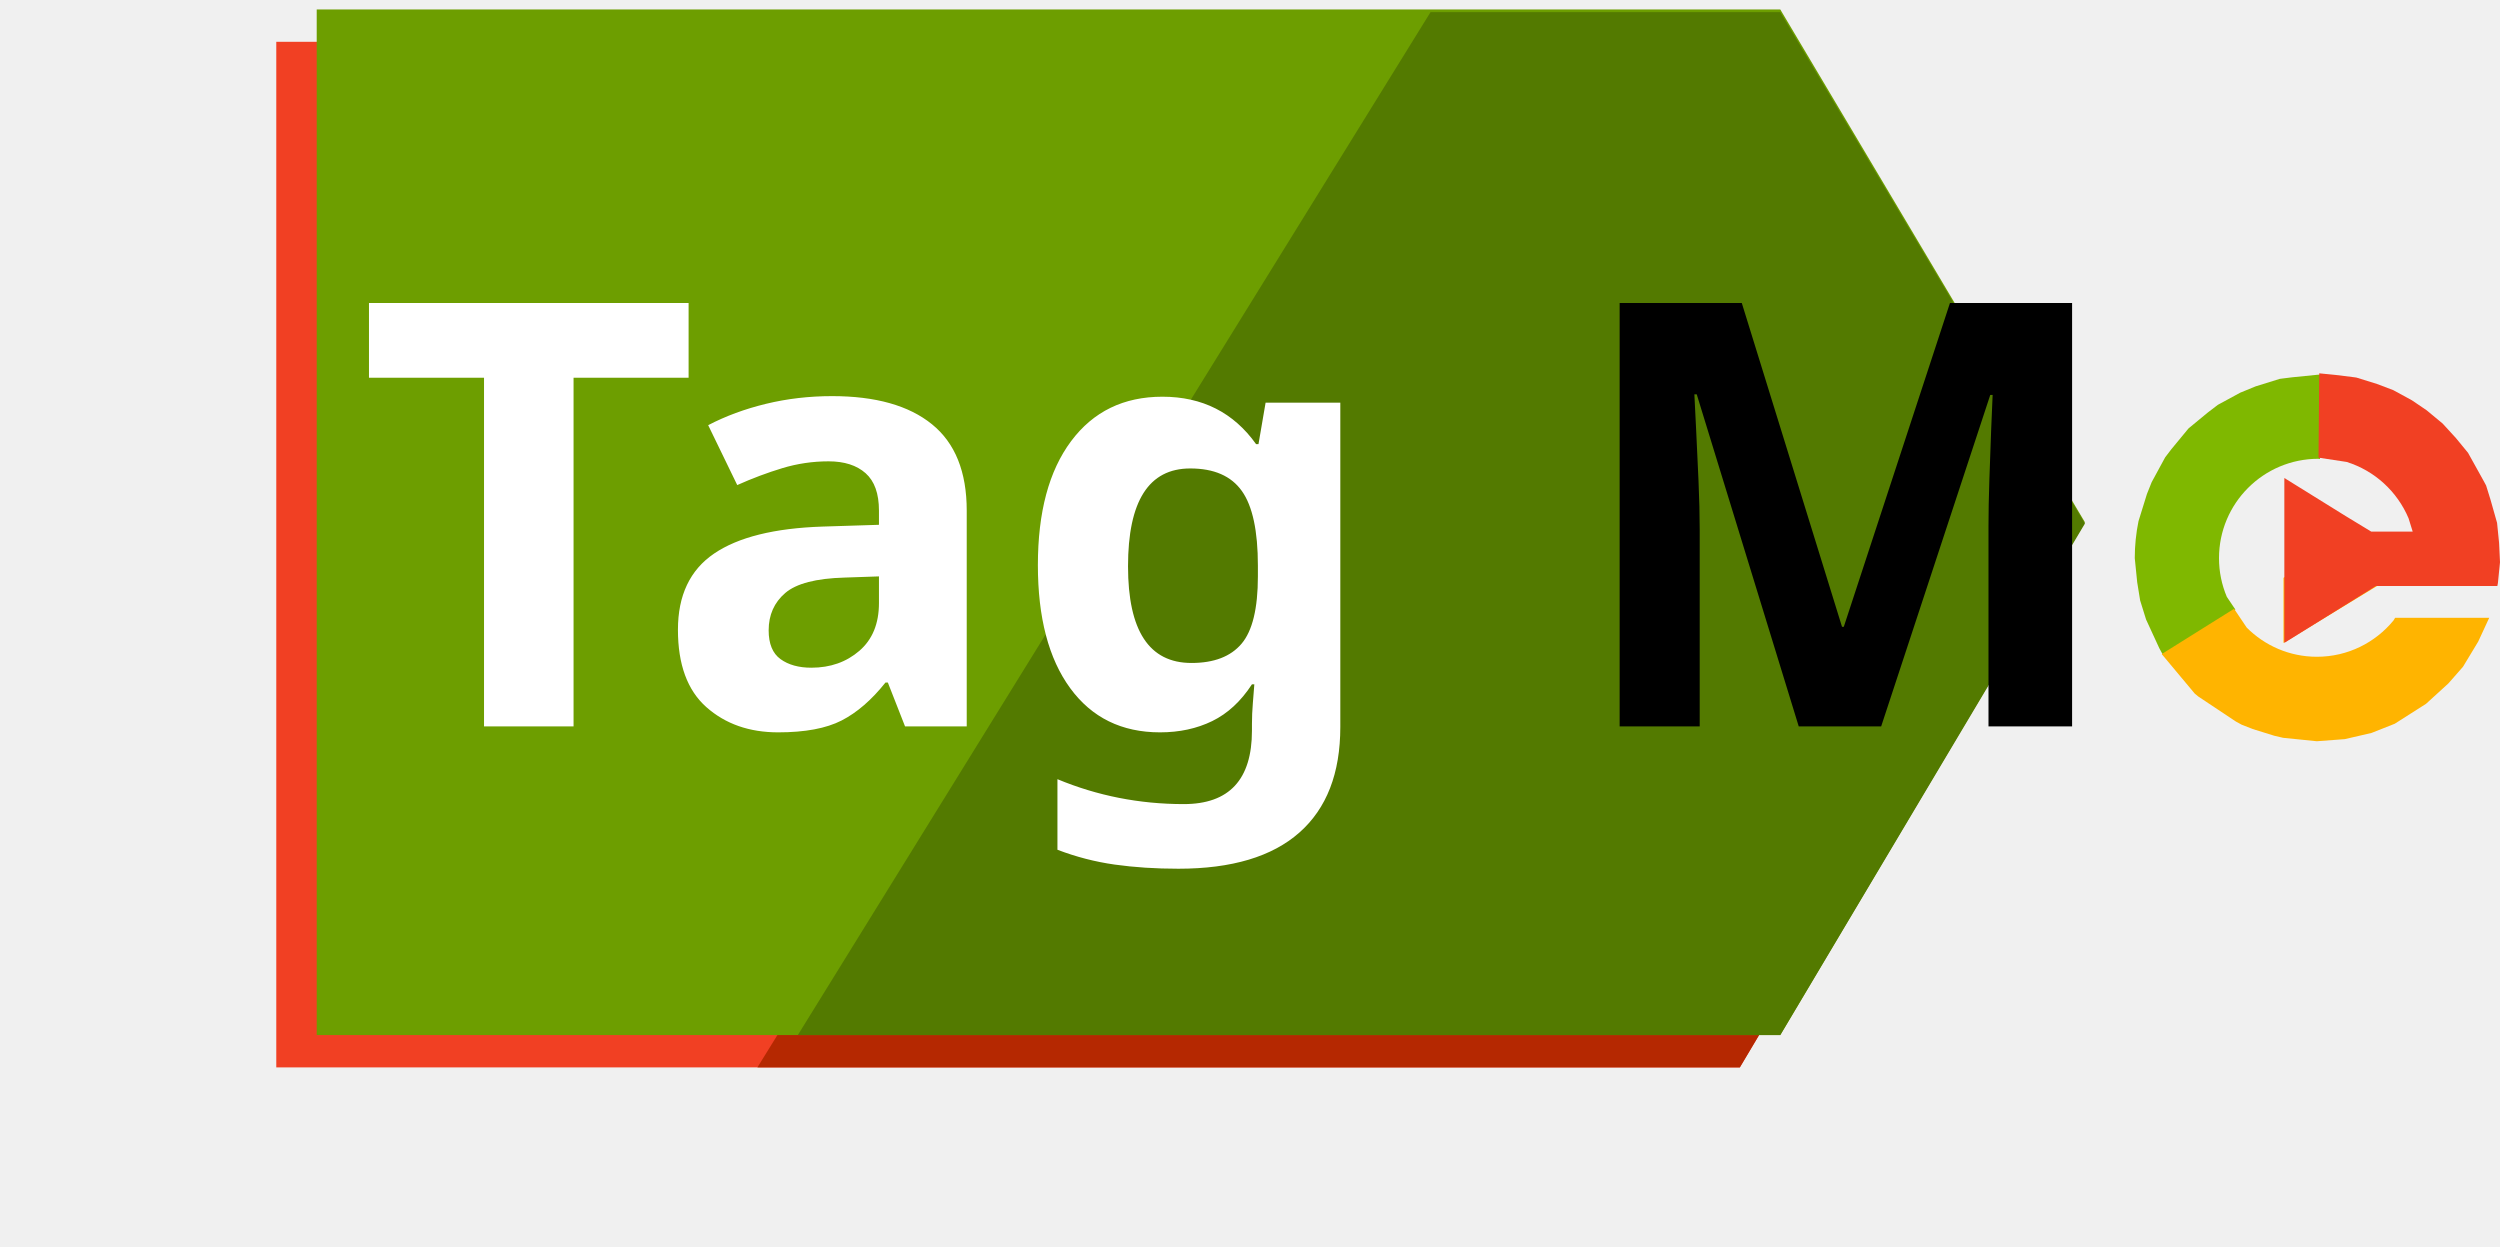
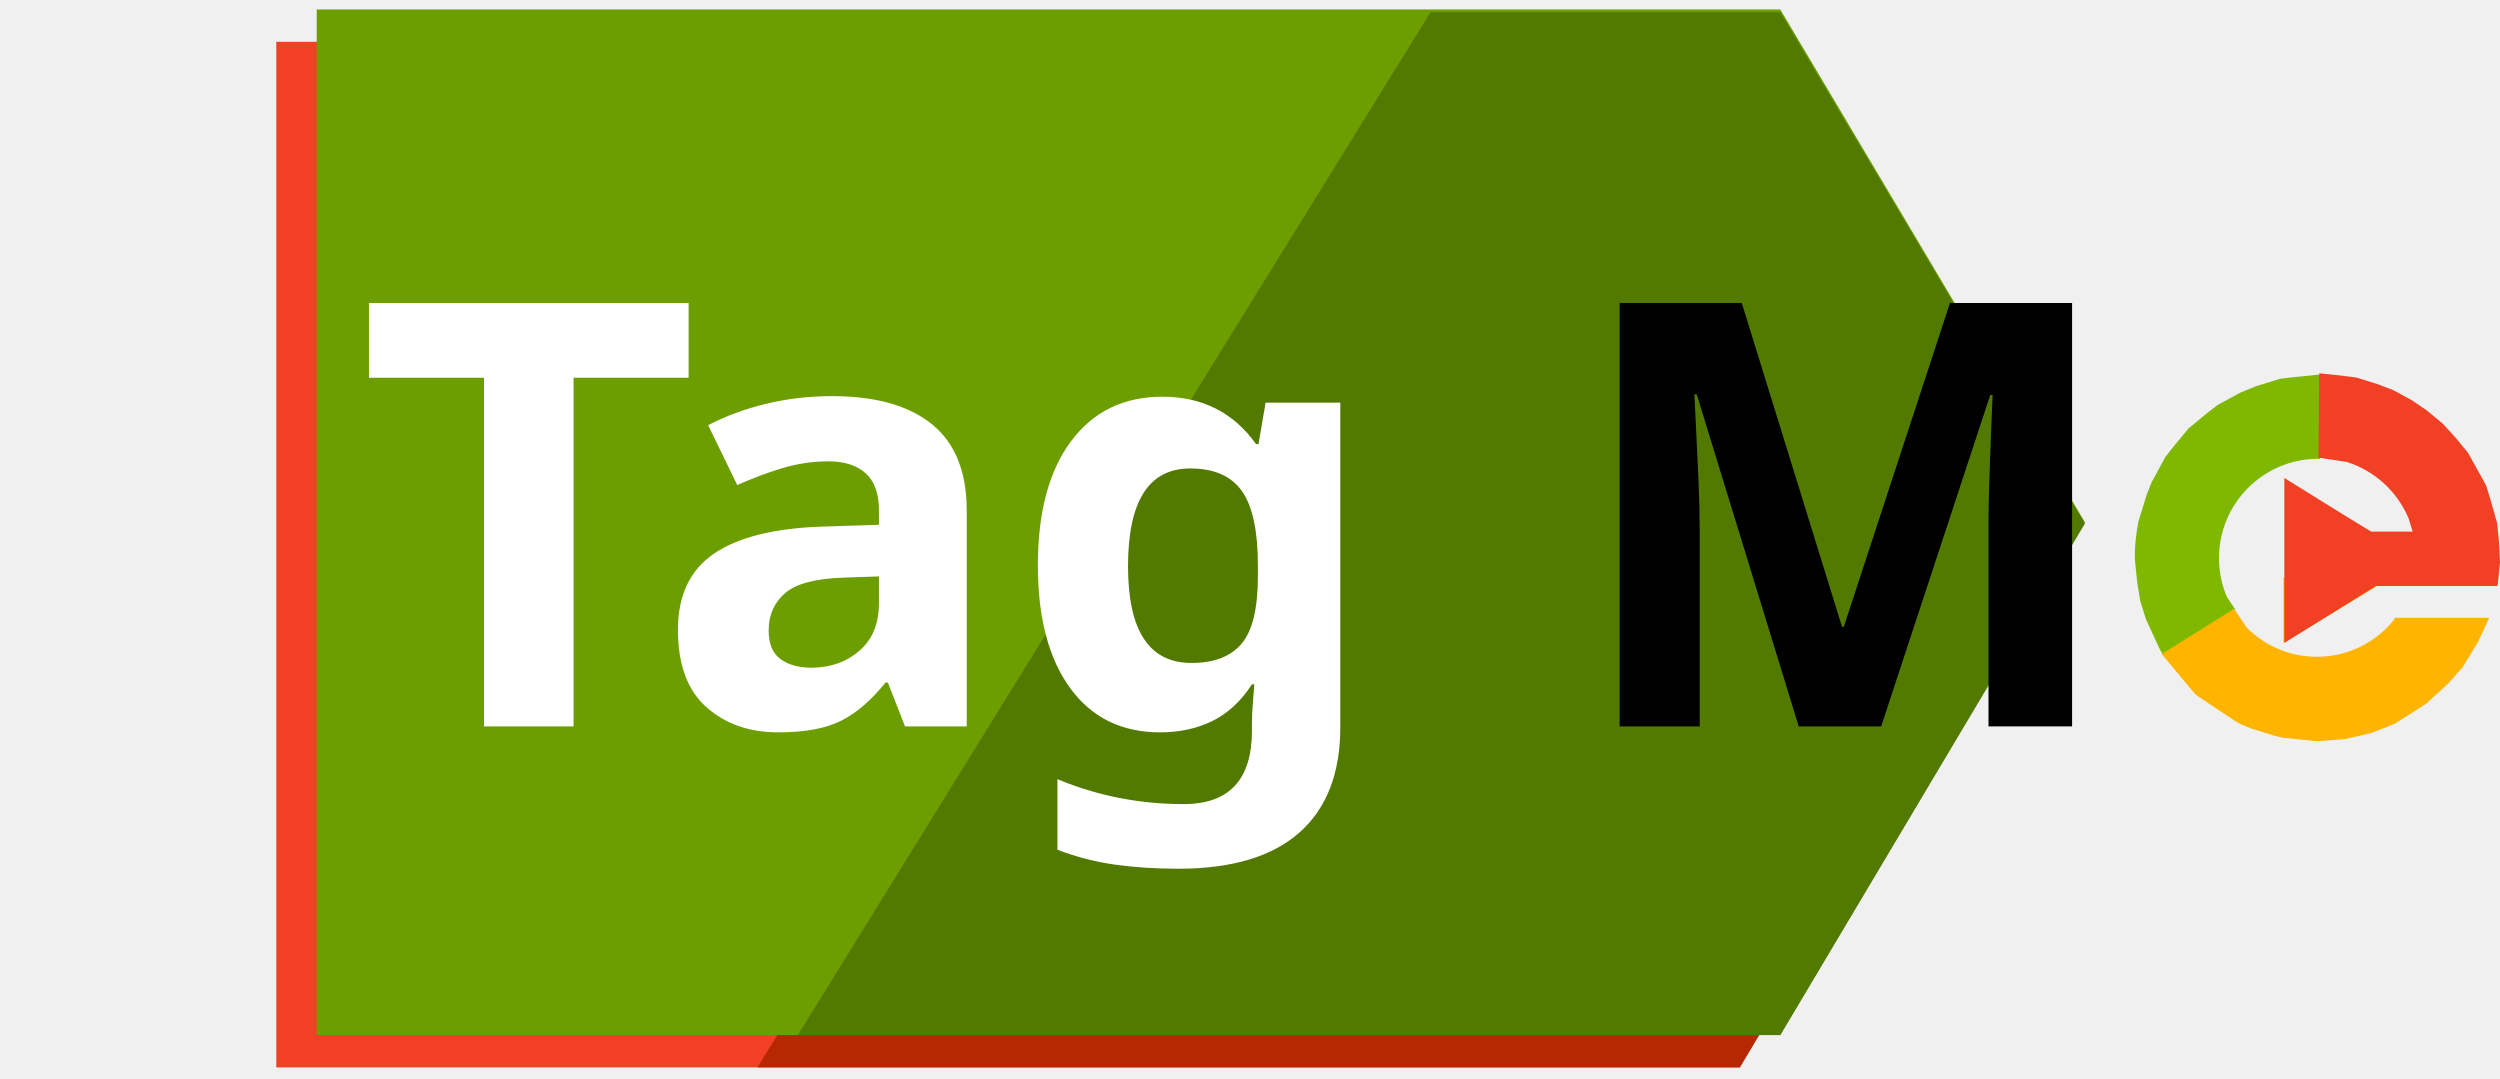
- <svg xmlns="http://www.w3.org/2000/svg" width="1855" height="925" xml:space="preserve" overflow="hidden">
+ <svg xmlns="http://www.w3.org/2000/svg" width="1855" height="800" xml:space="preserve" overflow="hidden">
  <g transform="translate(-387 -1246)">
    <path d="M2082.41 1601.94 2108.11 1617.52 2107.71 1659.42 2082.41 1675.28ZM2107.19 1524 2109 1524.18 2108.41 1586.6 2107.19 1586.42C2066.5 1586.42 2033.5 1619.43 2033.5 1660.16 2033.5 1670.34 2035.57 1680.04 2039.3 1688.86L2045.67 1698.32 1991.93 1732 1989.16 1726.89 1979.39 1705.69 1974.99 1691.55 1972.79 1677.95 1971 1660.16C1971 1650.76 1971.95 1641.58 1973.77 1632.72L1980.03 1612.53 1983.54 1603.77 1993.54 1585.36 1998.2 1579.25 2010.89 1563.88 2025.23 1552.05 2032.69 1546.36 2049.32 1537.34 2060.72 1532.67 2078.69 1527.09 2088.02 1525.93Z" fill="#7FB800" fill-rule="evenodd" />
    <path d="M2044.69 1697.71 2054.04 1711.64C2067.37 1725.03 2085.79 1733.32 2106.14 1733.32 2129.02 1733.32 2149.47 1722.83 2162.99 1706.38L2164.17 1704.42 2234 1704.42 2225.81 1722.09 2214.54 1740.74 2203.72 1753.08 2187.13 1768.22 2163.9 1783.02 2147.1 1789.67 2146.53 1789.88 2126.96 1794.41 2126.86 1794.43 2106.14 1796 2081.07 1793.46 2074.58 1791.94 2058.52 1786.94 2050.31 1783.72 2046.06 1781.4 2018.12 1762.81 2015.5 1760.64 1991 1731.32ZM2106.52 1659 2177.98 1680.73 2176.3 1680.73 2176.3 1680.73 2150.88 1680.73 2081.35 1723.06 2081.35 1674.76Z" fill="#FFB400" fill-rule="evenodd" />
    <path d="M2107.86 1523 2122.33 1524.46 2135.38 1526.13 2150.75 1530.91 2162.78 1535.47 2176.67 1543.04 2187.48 1550.37 2199.4 1560.24 2209.29 1571.04 2218.28 1581.99 2229.49 1602.17 2231.69 1606.23 2234.95 1616.76 2239.83 1633.98 2241.31 1648.78 2242 1663.15 2240.45 1678.62 2240.04 1680.79 2214.65 1680.79 2214.65 1680.79 2149.97 1680.79 2082 1723 2082 1600.68 2127.4 1628.87 2146.42 1640.44 2177.21 1640.44 2174.16 1630.59C2165.78 1610.69 2148.97 1595.24 2128.23 1588.76L2107.36 1585.59Z" fill="#F14023" fill-rule="evenodd" />
    <path d="M592 1277 1677.96 1277 1904 1657.5 1677.96 2038 592 2038Z" fill="#F14023" fill-rule="evenodd" />
    <path d="M1418.46 1279 1677.96 1279 1904 1658.5 1677.96 2038 949 2038Z" fill="#B52801" fill-rule="evenodd" />
    <path d="M622 1253 1707.96 1253 1934 1633.5 1707.96 2014 622 2014Z" fill="#6D9E00" fill-rule="evenodd" />
    <path d="M1448.46 1255 1707.96 1255 1934 1634.5 1707.96 2014 979 2014Z" fill="#537A00" fill-rule="evenodd" />
    <text fill="#FFFFFF" font-family="Expo M,Expo M_MSFontService,sans-serif" font-weight="700" font-size="440" transform="matrix(1 0 0 1 651.988 1785)">Tag</text>
    <text font-family="Expo M,Expo M_MSFontService,sans-serif" font-weight="700" font-size="440" transform="matrix(1 0 0 1 1549.18 1785)">M</text>
  </g>
</svg>
